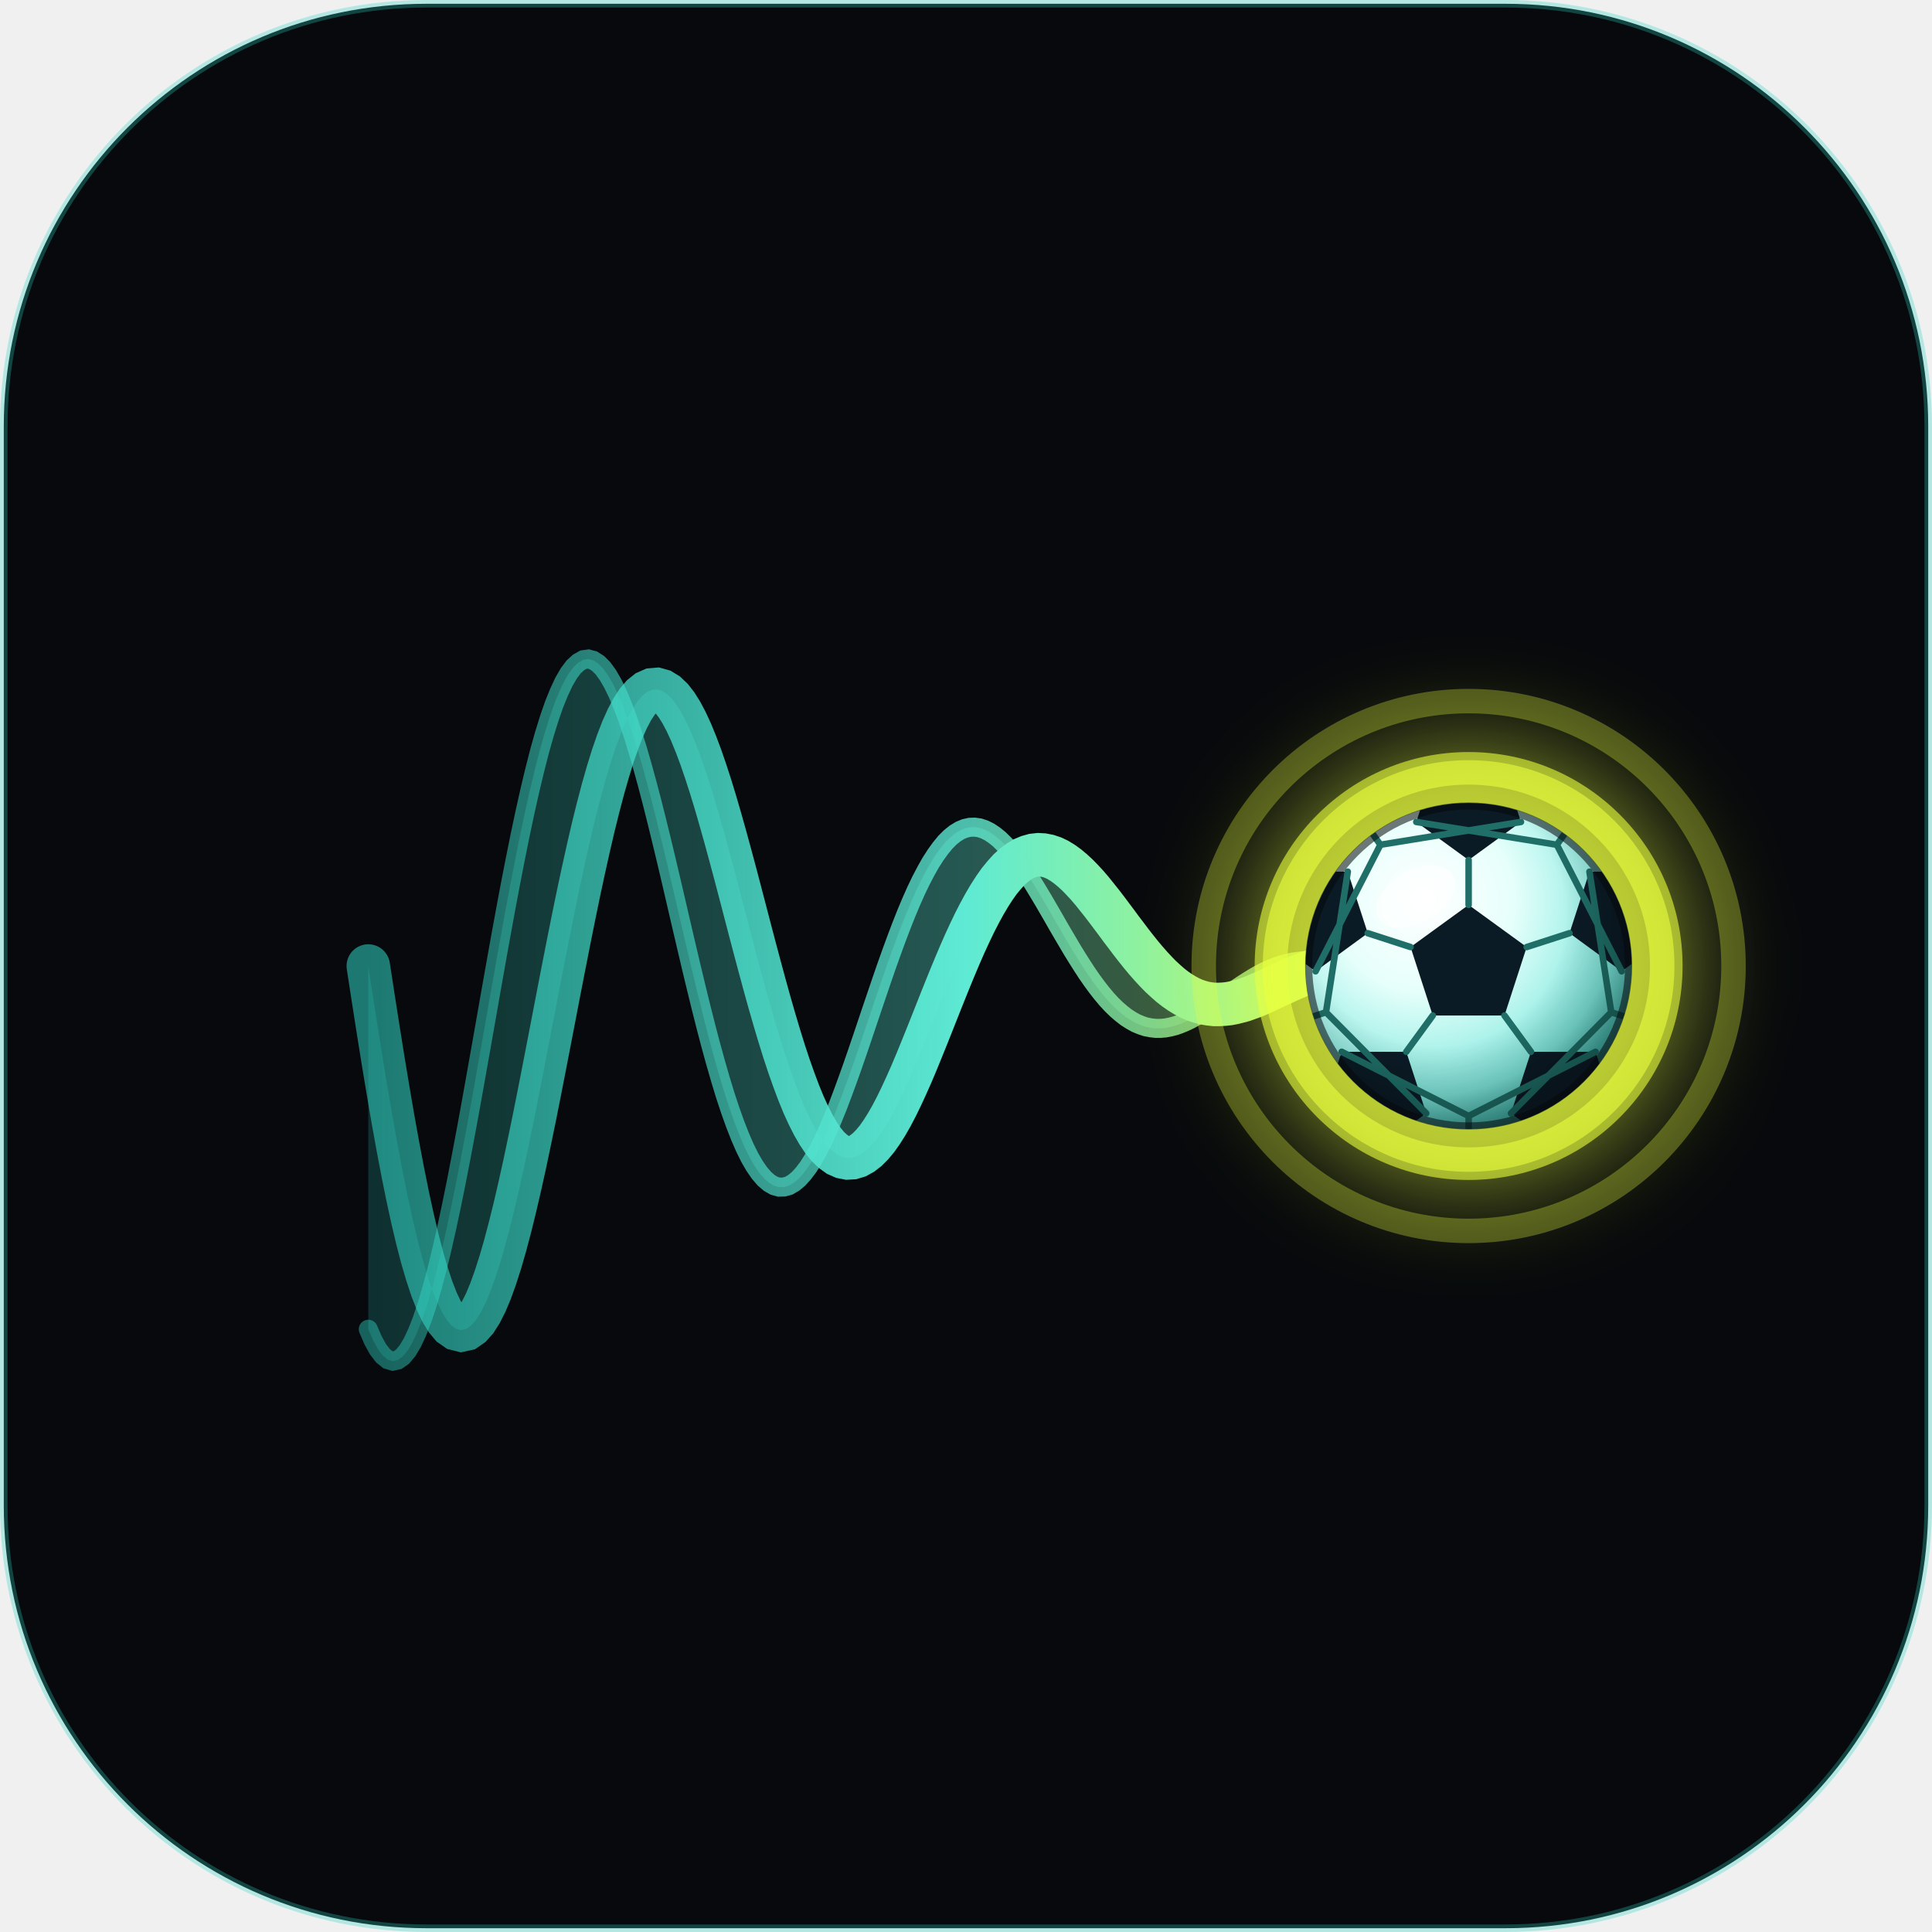
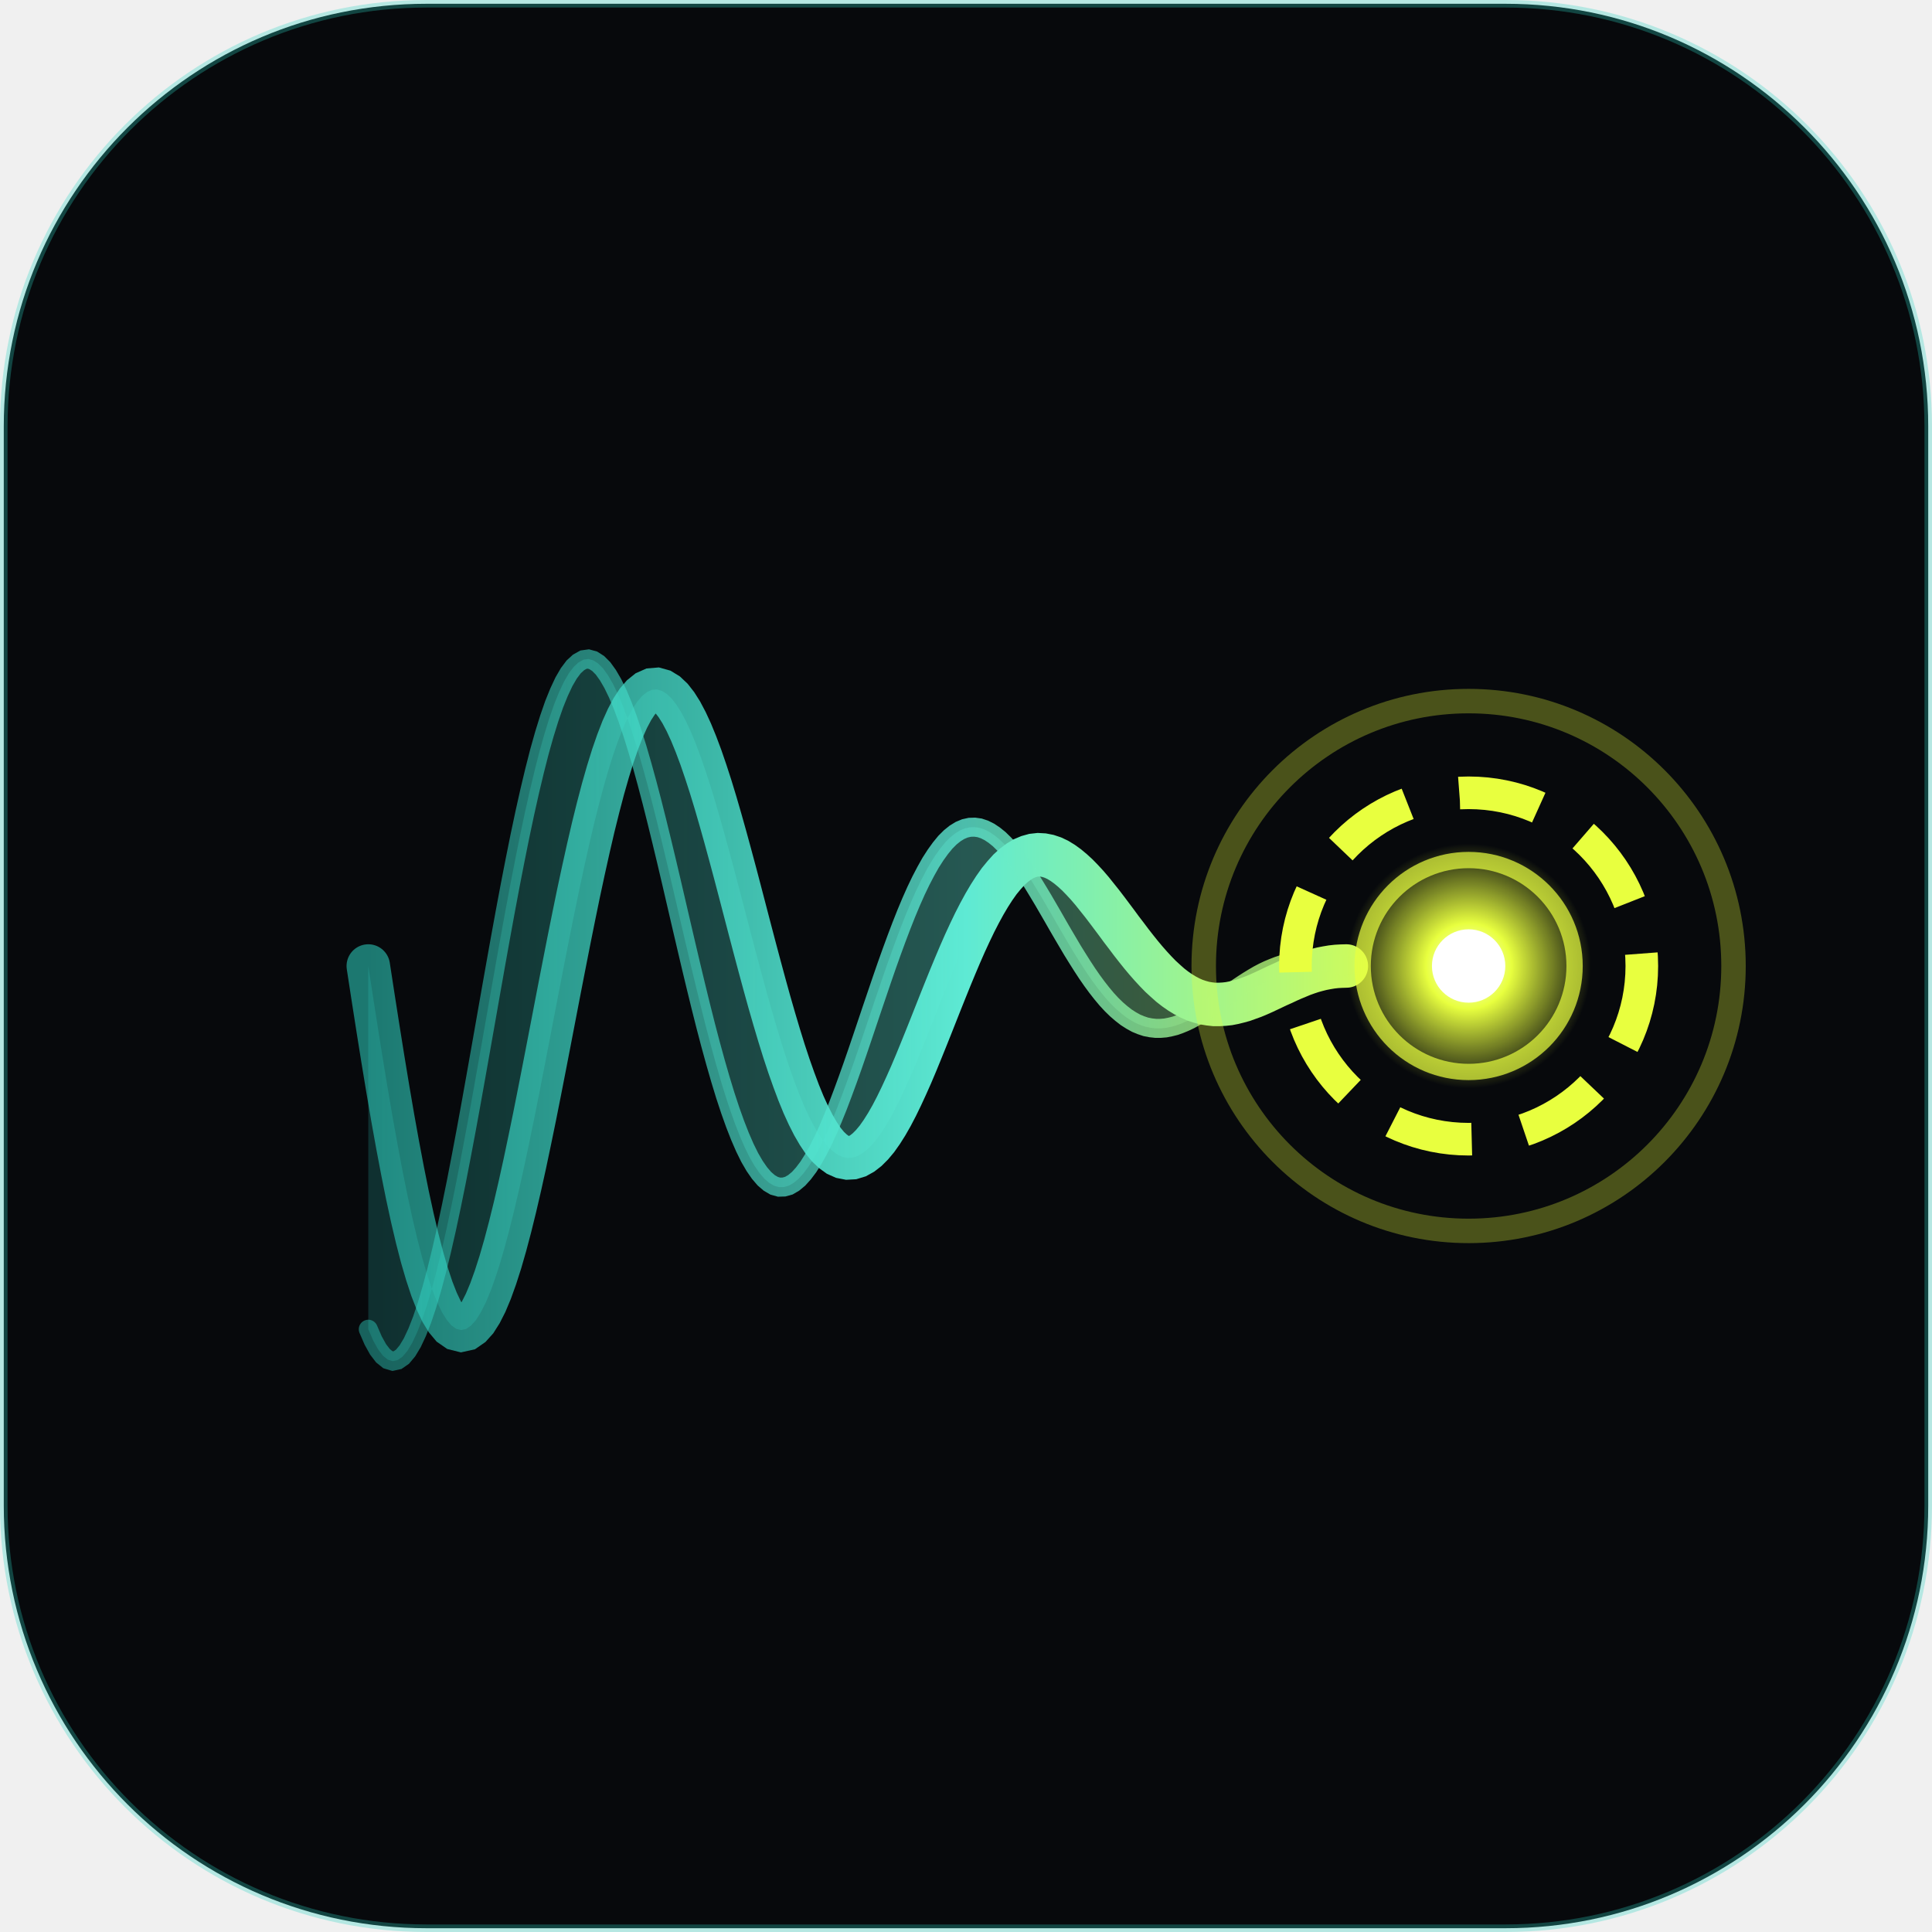
<svg xmlns="http://www.w3.org/2000/svg" viewBox="0 0 512 512" width="512" height="512">
  <defs>
    <filter id="glow" x="-50%" y="-50%" width="200%" height="200%">
      <feGaussianBlur stdDeviation="2.6" result="b" />
      <feMerge>
        <feMergeNode in="b" />
        <feMergeNode in="SourceGraphic" />
      </feMerge>
    </filter>
  </defs>
  <rect x="1" y="1" width="510" height="510" rx="112" fill="#07090C" stroke="#2ED3C3" stroke-opacity="0.3" stroke-width="2" />
  <g transform="translate(76 76) scale(3.6)">
    <defs>
      <linearGradient id="gkd" x1="6" y1="0" x2="86" y2="0" gradientUnits="userSpaceOnUse">
        <stop offset="0" stop-color="#2ED3C3" stop-opacity="0.55" />
        <stop offset="0.55" stop-color="#5EEAD4" />
        <stop offset="1" stop-color="#E8FF3F" />
      </linearGradient>
    </defs>
    <path d="M6.00 50.00 L6.36 52.34 L6.72 54.64 L7.08 56.89 L7.44 59.07 L7.80 61.17 L8.16 63.17 L8.52 65.07 L8.88 66.86 L9.24 68.52 L9.60 70.05 L9.96 71.44 L10.32 72.67 L10.68 73.76 L11.04 74.68 L11.40 75.44 L11.76 76.03 L12.12 76.46 L12.48 76.71 L12.84 76.80 L13.20 76.72 L13.56 76.47 L13.92 76.07 L14.28 75.50 L14.64 74.79 L15.00 73.93 L15.36 72.93 L15.72 71.81 L16.08 70.56 L16.44 69.20 L16.80 67.74 L17.16 66.19 L17.52 64.56 L17.88 62.85 L18.24 61.10 L18.60 59.29 L18.96 57.45 L19.32 55.59 L19.68 53.72 L20.04 51.85 L20.40 50.00 L20.76 48.17 L21.12 46.38 L21.48 44.63 L21.84 42.95 L22.20 41.33 L22.56 39.78 L22.92 38.33 L23.28 36.96 L23.64 35.70 L24.00 34.54 L24.36 33.50 L24.72 32.57 L25.08 31.77 L25.44 31.09 L25.80 30.54 L26.16 30.12 L26.52 29.83 L26.88 29.67 L27.24 29.64 L27.60 29.74 L27.96 29.96 L28.32 30.30 L28.68 30.76 L29.04 31.33 L29.40 32.01 L29.76 32.79 L30.12 33.67 L30.48 34.63 L30.84 35.68 L31.20 36.79 L31.56 37.97 L31.92 39.21 L32.28 40.49 L32.64 41.81 L33.00 43.15 L33.36 44.52 L33.72 45.90 L34.08 47.28 L34.44 48.65 L34.80 50.00 L35.16 51.33 L35.52 52.63 L35.88 53.88 L36.24 55.09 L36.60 56.25 L36.96 57.34 L37.32 58.36 L37.68 59.32 L38.04 60.20 L38.40 60.99 L38.76 61.70 L39.12 62.32 L39.48 62.86 L39.84 63.30 L40.20 63.64 L40.56 63.90 L40.92 64.06 L41.28 64.13 L41.64 64.11 L42.00 64.00 L42.36 63.80 L42.72 63.52 L43.08 63.16 L43.44 62.73 L43.80 62.22 L44.16 61.65 L44.52 61.02 L44.88 60.33 L45.24 59.59 L45.60 58.81 L45.96 58.00 L46.32 57.15 L46.68 56.27 L47.04 55.38 L47.40 54.48 L47.76 53.57 L48.12 52.66 L48.48 51.76 L48.84 50.87 L49.20 50.00 L49.56 49.15 L49.92 48.33 L50.28 47.55 L50.64 46.80 L51.00 46.10 L51.36 45.44 L51.72 44.83 L52.08 44.27 L52.44 43.76 L52.80 43.32 L53.16 42.92 L53.52 42.59 L53.88 42.32 L54.24 42.10 L54.60 41.95 L54.96 41.85 L55.32 41.81 L55.68 41.83 L56.04 41.90 L56.40 42.02 L56.76 42.19 L57.12 42.41 L57.48 42.67 L57.84 42.97 L58.20 43.30 L58.56 43.67 L58.92 44.06 L59.28 44.48 L59.64 44.93 L60.00 45.38 L60.36 45.85 L60.72 46.33 L61.08 46.81 L61.44 47.30 L61.80 47.77 L62.16 48.25 L62.52 48.71 L62.88 49.16 L63.24 49.59 L63.60 50.00 L63.96 50.39 L64.32 50.76 L64.68 51.09 L65.04 51.41 L65.40 51.69 L65.76 51.94 L66.12 52.16 L66.48 52.35 L66.84 52.51 L67.20 52.63 L67.56 52.73 L67.92 52.79 L68.28 52.83 L68.64 52.83 L69.00 52.81 L69.36 52.77 L69.72 52.70 L70.08 52.61 L70.44 52.51 L70.80 52.38 L71.16 52.25 L71.52 52.10 L71.88 51.94 L72.24 51.77 L72.60 51.60 L72.96 51.43 L73.32 51.27 L73.68 51.10 L74.04 50.94 L74.40 50.79 L74.76 50.64 L75.12 50.51 L75.48 50.39 L75.84 50.29 L76.20 50.20 L76.56 50.13 L76.92 50.07 L77.28 50.03 L77.64 50.01 L78.00 50.00 L78.00 50.00 L77.64 49.92 L77.28 49.85 L76.92 49.78 L76.56 49.71 L76.20 49.66 L75.84 49.63 L75.48 49.61 L75.12 49.60 L74.76 49.62 L74.40 49.66 L74.04 49.71 L73.68 49.79 L73.32 49.88 L72.96 50.00 L72.60 50.14 L72.24 50.29 L71.88 50.46 L71.52 50.65 L71.16 50.86 L70.80 51.08 L70.44 51.31 L70.08 51.55 L69.72 51.80 L69.36 52.06 L69.00 52.32 L68.64 52.57 L68.28 52.83 L67.92 53.07 L67.56 53.31 L67.20 53.54 L66.84 53.75 L66.48 53.95 L66.12 54.12 L65.76 54.27 L65.40 54.40 L65.04 54.49 L64.68 54.56 L64.32 54.59 L63.96 54.59 L63.60 54.55 L63.24 54.48 L62.88 54.36 L62.52 54.21 L62.16 54.01 L61.80 53.78 L61.44 53.50 L61.08 53.19 L60.72 52.84 L60.36 52.45 L60.00 52.02 L59.64 51.56 L59.28 51.07 L58.92 50.55 L58.56 50.00 L58.20 49.43 L57.84 48.85 L57.48 48.24 L57.12 47.63 L56.76 47.01 L56.40 46.38 L56.04 45.76 L55.68 45.14 L55.32 44.54 L54.96 43.95 L54.60 43.38 L54.24 42.83 L53.88 42.32 L53.52 41.84 L53.16 41.40 L52.80 41.01 L52.44 40.66 L52.08 40.37 L51.72 40.13 L51.36 39.95 L51.00 39.83 L50.64 39.78 L50.28 39.79 L49.92 39.87 L49.56 40.02 L49.20 40.24 L48.84 40.53 L48.48 40.89 L48.12 41.33 L47.76 41.83 L47.40 42.39 L47.04 43.03 L46.68 43.72 L46.32 44.47 L45.96 45.28 L45.60 46.14 L45.24 47.05 L44.88 48.00 L44.52 48.98 L44.16 49.99 L43.80 51.03 L43.44 52.09 L43.08 53.15 L42.72 54.22 L42.36 55.29 L42.00 56.35 L41.64 57.39 L41.28 58.40 L40.92 59.38 L40.56 60.33 L40.20 61.22 L39.84 62.07 L39.48 62.85 L39.12 63.57 L38.76 64.21 L38.40 64.78 L38.04 65.26 L37.68 65.66 L37.32 65.96 L36.96 66.17 L36.60 66.27 L36.24 66.28 L35.88 66.18 L35.52 65.97 L35.16 65.66 L34.80 65.24 L34.44 64.72 L34.08 64.10 L33.72 63.37 L33.36 62.54 L33.00 61.62 L32.64 60.61 L32.28 59.52 L31.92 58.34 L31.56 57.09 L31.20 55.78 L30.84 54.41 L30.48 52.98 L30.12 51.51 L29.76 50.01 L29.40 48.48 L29.04 46.94 L28.68 45.39 L28.32 43.84 L27.96 42.31 L27.60 40.81 L27.24 39.34 L26.88 37.91 L26.52 36.54 L26.16 35.23 L25.80 33.99 L25.44 32.84 L25.08 31.77 L24.72 30.81 L24.36 29.95 L24.00 29.21 L23.64 28.59 L23.28 28.09 L22.92 27.73 L22.56 27.50 L22.20 27.40 L21.84 27.45 L21.48 27.65 L21.12 27.98 L20.76 28.46 L20.40 29.08 L20.04 29.85 L19.68 30.74 L19.32 31.78 L18.96 32.94 L18.60 34.22 L18.24 35.63 L17.88 37.14 L17.52 38.75 L17.16 40.45 L16.80 42.24 L16.44 44.09 L16.08 46.01 L15.72 47.98 L15.36 49.99 L15.00 52.02 L14.64 54.07 L14.28 56.11 L13.92 58.14 L13.56 60.15 L13.20 62.12 L12.84 64.03 L12.48 65.89 L12.12 67.66 L11.76 69.35 L11.40 70.93 L11.04 72.40 L10.68 73.75 L10.32 74.97 L9.96 76.04 L9.60 76.96 L9.24 77.73 L8.88 78.33 L8.52 78.76 L8.16 79.01 L7.80 79.09 L7.44 78.98 L7.08 78.69 L6.72 78.22 L6.36 77.57 L6.00 76.74 Z" fill="url(#gkd)" fill-opacity="0.35" />
    <path d="M6.00 50.00 L6.36 52.34 L6.72 54.64 L7.08 56.89 L7.44 59.07 L7.80 61.17 L8.16 63.17 L8.52 65.07 L8.88 66.86 L9.24 68.52 L9.60 70.05 L9.96 71.44 L10.32 72.67 L10.68 73.76 L11.04 74.68 L11.40 75.44 L11.76 76.03 L12.12 76.46 L12.48 76.71 L12.84 76.80 L13.20 76.72 L13.56 76.47 L13.92 76.07 L14.28 75.50 L14.64 74.79 L15.00 73.93 L15.36 72.93 L15.72 71.81 L16.08 70.56 L16.44 69.20 L16.80 67.74 L17.16 66.19 L17.52 64.56 L17.88 62.85 L18.24 61.10 L18.60 59.29 L18.96 57.45 L19.32 55.59 L19.68 53.72 L20.04 51.85 L20.40 50.00 L20.76 48.17 L21.12 46.38 L21.48 44.63 L21.84 42.95 L22.20 41.33 L22.56 39.78 L22.92 38.33 L23.28 36.96 L23.64 35.70 L24.00 34.54 L24.36 33.50 L24.72 32.57 L25.08 31.77 L25.44 31.09 L25.80 30.54 L26.16 30.12 L26.52 29.83 L26.88 29.67 L27.24 29.64 L27.60 29.74 L27.96 29.96 L28.32 30.30 L28.68 30.76 L29.04 31.33 L29.40 32.01 L29.76 32.79 L30.12 33.67 L30.48 34.63 L30.84 35.68 L31.20 36.79 L31.56 37.97 L31.92 39.21 L32.28 40.49 L32.64 41.81 L33.00 43.15 L33.36 44.52 L33.72 45.90 L34.08 47.28 L34.44 48.65 L34.80 50.00 L35.16 51.33 L35.52 52.63 L35.88 53.88 L36.24 55.09 L36.60 56.25 L36.96 57.34 L37.32 58.36 L37.68 59.32 L38.04 60.20 L38.40 60.99 L38.76 61.70 L39.12 62.32 L39.48 62.86 L39.84 63.30 L40.20 63.64 L40.56 63.90 L40.92 64.06 L41.28 64.13 L41.64 64.11 L42.00 64.00 L42.36 63.80 L42.72 63.52 L43.08 63.16 L43.44 62.73 L43.80 62.22 L44.16 61.65 L44.52 61.02 L44.88 60.33 L45.24 59.59 L45.60 58.81 L45.96 58.00 L46.32 57.15 L46.68 56.27 L47.04 55.38 L47.40 54.48 L47.76 53.57 L48.12 52.66 L48.48 51.76 L48.84 50.87 L49.20 50.00 L49.56 49.15 L49.92 48.33 L50.28 47.55 L50.64 46.80 L51.00 46.10 L51.36 45.44 L51.72 44.83 L52.08 44.27 L52.44 43.76 L52.80 43.32 L53.16 42.92 L53.52 42.59 L53.88 42.32 L54.24 42.10 L54.60 41.95 L54.96 41.85 L55.32 41.81 L55.68 41.83 L56.04 41.90 L56.40 42.02 L56.76 42.19 L57.12 42.41 L57.48 42.67 L57.84 42.97 L58.20 43.30 L58.56 43.67 L58.92 44.06 L59.28 44.48 L59.64 44.93 L60.00 45.38 L60.36 45.85 L60.72 46.33 L61.08 46.81 L61.44 47.30 L61.80 47.77 L62.16 48.25 L62.52 48.71 L62.88 49.16 L63.24 49.59 L63.60 50.00 L63.96 50.39 L64.32 50.76 L64.68 51.09 L65.04 51.41 L65.40 51.69 L65.76 51.94 L66.12 52.16 L66.48 52.35 L66.84 52.51 L67.20 52.63 L67.56 52.73 L67.92 52.79 L68.28 52.83 L68.64 52.83 L69.00 52.81 L69.36 52.77 L69.72 52.70 L70.08 52.61 L70.44 52.51 L70.80 52.38 L71.16 52.25 L71.52 52.10 L71.88 51.94 L72.24 51.77 L72.60 51.60 L72.96 51.43 L73.32 51.27 L73.68 51.10 L74.04 50.94 L74.40 50.79 L74.76 50.64 L75.12 50.51 L75.48 50.39 L75.84 50.29 L76.20 50.20 L76.56 50.13 L76.92 50.07 L77.28 50.03 L77.64 50.01 L78.00 50.00" fill="none" stroke="url(#gkd)" stroke-width="3.2" stroke-linecap="round" />
    <path d="M6.00 76.74 L6.36 77.57 L6.72 78.22 L7.08 78.69 L7.44 78.98 L7.80 79.09 L8.16 79.01 L8.52 78.76 L8.88 78.33 L9.24 77.73 L9.60 76.96 L9.96 76.04 L10.32 74.97 L10.68 73.75 L11.04 72.40 L11.40 70.93 L11.76 69.35 L12.12 67.66 L12.48 65.89 L12.84 64.03 L13.20 62.12 L13.56 60.15 L13.92 58.14 L14.28 56.11 L14.64 54.07 L15.00 52.02 L15.36 49.99 L15.72 47.98 L16.08 46.01 L16.44 44.09 L16.80 42.24 L17.16 40.45 L17.52 38.75 L17.88 37.14 L18.24 35.63 L18.60 34.22 L18.96 32.94 L19.32 31.78 L19.68 30.74 L20.04 29.85 L20.40 29.08 L20.76 28.46 L21.12 27.98 L21.48 27.65 L21.84 27.45 L22.20 27.40 L22.56 27.50 L22.92 27.73 L23.28 28.09 L23.64 28.59 L24.00 29.21 L24.36 29.95 L24.72 30.81 L25.08 31.77 L25.44 32.84 L25.80 33.99 L26.16 35.23 L26.52 36.54 L26.88 37.91 L27.24 39.34 L27.60 40.81 L27.96 42.31 L28.32 43.84 L28.68 45.39 L29.04 46.94 L29.40 48.48 L29.76 50.01 L30.12 51.51 L30.48 52.98 L30.84 54.41 L31.20 55.78 L31.56 57.09 L31.92 58.34 L32.28 59.52 L32.64 60.61 L33.00 61.62 L33.36 62.54 L33.72 63.37 L34.08 64.10 L34.44 64.72 L34.80 65.24 L35.16 65.66 L35.52 65.97 L35.88 66.18 L36.24 66.28 L36.60 66.27 L36.96 66.17 L37.32 65.96 L37.68 65.66 L38.04 65.26 L38.40 64.78 L38.76 64.21 L39.12 63.57 L39.48 62.85 L39.84 62.07 L40.20 61.22 L40.56 60.33 L40.92 59.38 L41.28 58.40 L41.64 57.39 L42.00 56.35 L42.36 55.29 L42.72 54.22 L43.08 53.15 L43.44 52.09 L43.80 51.03 L44.16 49.99 L44.52 48.98 L44.88 48.00 L45.24 47.05 L45.60 46.14 L45.96 45.28 L46.32 44.47 L46.68 43.72 L47.04 43.03 L47.40 42.39 L47.76 41.83 L48.12 41.33 L48.48 40.89 L48.84 40.53 L49.20 40.24 L49.56 40.02 L49.92 39.87 L50.28 39.79 L50.64 39.78 L51.00 39.83 L51.36 39.95 L51.72 40.13 L52.08 40.37 L52.44 40.66 L52.80 41.01 L53.16 41.40 L53.52 41.84 L53.88 42.32 L54.24 42.83 L54.60 43.38 L54.96 43.95 L55.32 44.54 L55.68 45.14 L56.04 45.76 L56.40 46.38 L56.76 47.01 L57.12 47.63 L57.48 48.24 L57.84 48.85 L58.20 49.43 L58.56 50.00 L58.92 50.55 L59.28 51.07 L59.64 51.56 L60.00 52.02 L60.36 52.45 L60.72 52.84 L61.08 53.19 L61.44 53.50 L61.80 53.78 L62.16 54.01 L62.52 54.21 L62.88 54.36 L63.24 54.48 L63.60 54.55 L63.96 54.59 L64.32 54.59 L64.68 54.56 L65.04 54.49 L65.40 54.40 L65.76 54.27 L66.12 54.12 L66.48 53.95 L66.84 53.75 L67.20 53.54 L67.56 53.31 L67.92 53.07 L68.28 52.83 L68.64 52.57 L69.00 52.32 L69.36 52.06 L69.72 51.80 L70.08 51.55 L70.44 51.31 L70.80 51.08 L71.16 50.86 L71.52 50.65 L71.88 50.46 L72.24 50.29 L72.60 50.14 L72.96 50.00 L73.32 49.88 L73.68 49.79 L74.04 49.71 L74.40 49.66 L74.76 49.62 L75.12 49.60 L75.48 49.61 L75.84 49.63 L76.20 49.66 L76.56 49.71 L76.92 49.78 L77.28 49.85 L77.64 49.92 L78.00 50.00" fill="none" stroke="url(#gkd)" stroke-width="1.4" stroke-opacity="0.8" stroke-linecap="round" />
    <g class="bigball" transform="translate(87 50) scale(1.5) translate(-87 -50)">
      <defs>
-         <radialGradient id="bbd" cx="0.36" cy="0.3" r="0.8">
+         <radialGradient id="bbd">
          <stop offset="0" stop-color="#FFFFFF" />
-           <stop offset="0.35" stop-color="#E6FFFB" />
-           <stop offset="0.75" stop-color="#7FE9DE" />
-           <stop offset="1" stop-color="#138F84" />
+           <stop offset="0.35" stop-color="#E8FF3F" />
+           <stop offset="1" stop-color="#E8FF3F" stop-opacity="0" />
        </radialGradient>
-         <radialGradient id="bsd" cx="0.4" cy="0.35" r="0.72">
-           <stop offset="0.55" stop-color="#000" stop-opacity="0" />
-           <stop offset="1" stop-color="#000" stop-opacity="0.38" />
-         </radialGradient>
-         <clipPath id="bcd">
-           <circle cx="87" cy="50" r="8" />
-         </clipPath>
      </defs>
      <circle cx="87" cy="50" r="13" fill="none" stroke="#E8FF3F" stroke-width="1.2" stroke-opacity="0.3">
-         <animate attributeName="r" values="9.5;15" dur="2.4s" repeatCount="indefinite" />
-         <animate attributeName="stroke-opacity" values="0.6;0" dur="2.4s" repeatCount="indefinite" />
+         <animate attributeName="r" values="8;15" dur="2.4s" repeatCount="indefinite" />
+         <animate attributeName="stroke-opacity" values="0.7;0" dur="2.4s" repeatCount="indefinite" />
      </circle>
-       <circle cx="87" cy="50" r="9.5" fill="none" stroke="#E8FF3F" stroke-width="1.2" stroke-opacity="0.6">
-         <animate attributeName="stroke-opacity" values="0.65;0.25;0.65" dur="2.4s" repeatCount="indefinite" />
+       <circle cx="87" cy="50" r="8.5" fill="none" stroke="#E8FF3F" stroke-width="1.6" stroke-dasharray="4 2.6">
+         <animateTransform attributeName="transform" type="rotate" from="0 87 50" to="360 87 50" dur="6s" repeatCount="indefinite" />
      </circle>
-       <circle cx="87" cy="50" r="10.5" fill="#E8FF3F" fill-opacity="0.6" filter="url(#glow)">
-         <animate attributeName="fill-opacity" values="0.4;0.8;0.4" dur="2.4s" repeatCount="indefinite" />
+       <circle cx="87" cy="50" r="5.2" fill="none" stroke="#E8FF3F" stroke-width="0.8" stroke-opacity="0.7" />
+       <circle cx="87" cy="50" r="6" fill="url(#bbd)">
+         <animate attributeName="r" values="5;6.6;5" dur="2.4s" repeatCount="indefinite" />
      </circle>
-       <circle cx="87" cy="50" r="8" fill="url(#bbd)" />
-       <g clip-path="url(#bcd)">
-         <g fill="#0B1B26">
-           <polygon points="87.00,47.00 89.85,49.07 88.76,52.43 85.24,52.43 84.15,49.07" />
-           <polygon points="87.00,44.80 84.43,42.93 85.41,39.92 88.59,39.92 89.57,42.93" />
-           <polygon points="91.95,48.39 92.93,45.37 96.10,45.37 97.08,48.39 94.51,50.26" />
-           <polygon points="90.06,54.21 93.23,54.21 94.21,57.23 91.64,59.09 89.08,57.23" />
-           <polygon points="83.94,54.21 84.92,57.23 82.36,59.09 79.79,57.23 80.77,54.21" />
-           <polygon points="82.05,48.39 79.49,50.26 76.92,48.39 77.90,45.37 81.07,45.37" />
-           <path d="M87.00 47.00L87.00 44.80M91.33 44.05L91.70 43.53M89.57 42.93L82.67 44.05M84.43 42.93L91.33 44.05M89.85 49.07L91.95 48.39M94.00 52.27L94.61 52.47M94.51 50.26L91.33 44.05M92.93 45.37L94.00 52.27M88.76 52.43L90.06 54.21M87.00 57.36L87.00 58.00M89.08 57.23L94.00 52.27M93.23 54.21L87.00 57.36M85.24 52.43L83.94 54.21M80.00 52.27L79.39 52.47M80.77 54.21L87.00 57.36M84.92 57.23L80.00 52.27M84.15 49.07L82.05 48.39M82.67 44.05L82.30 43.53M81.07 45.37L80.00 52.27M79.49 50.26L82.67 44.05" fill="none" stroke="#1F6F68" stroke-width="0.32" stroke-linecap="round" />
-           <animateTransform attributeName="transform" type="rotate" from="0 87 50" to="360 87 50" dur="3s" repeatCount="indefinite" />
-         </g>
-       </g>
-       <circle cx="87" cy="50" r="8" fill="url(#bsd)" />
-       <ellipse cx="84.4" cy="46.6" rx="2.1" ry="1.3" transform="rotate(-30 84.4 46.6)" fill="#fff" fill-opacity="0.6" />
-       <circle cx="87" cy="50" r="7.85" fill="none" stroke="#07090C" stroke-opacity="0.55" stroke-width="0.35" />
+       <circle cx="87" cy="50" r="1.8" fill="#fff" />
    </g>
  </g>
</svg>
